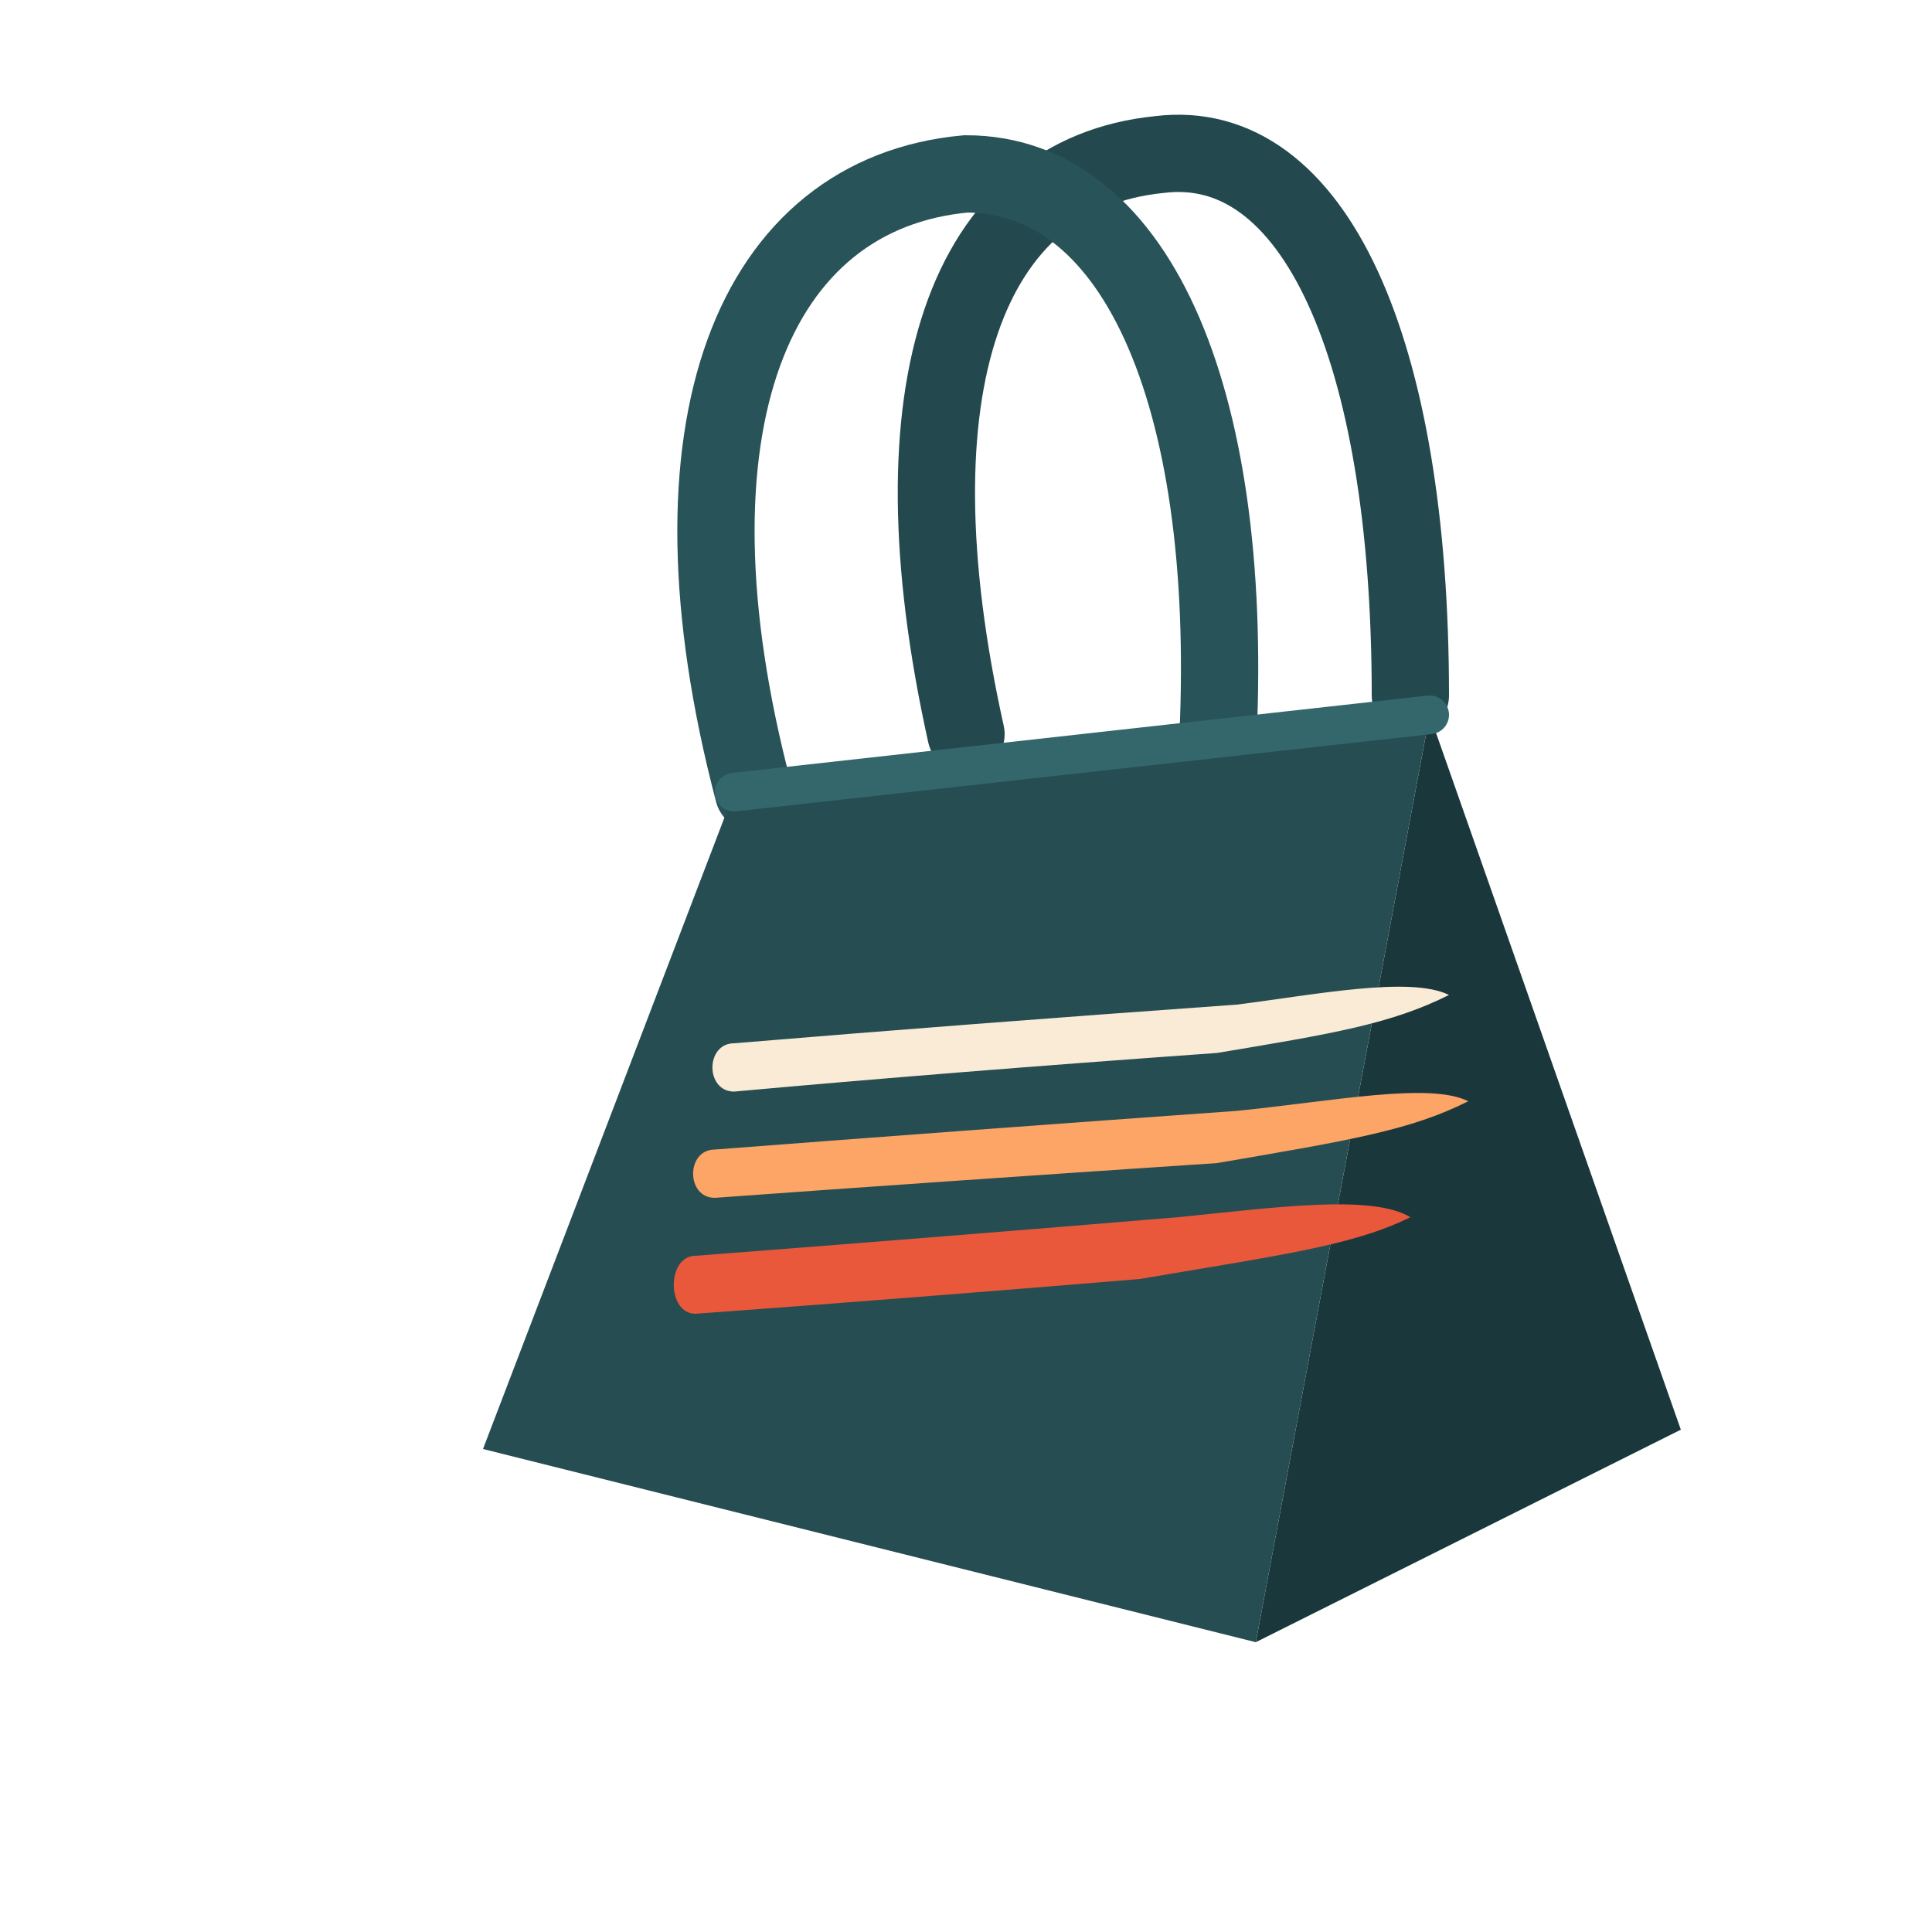
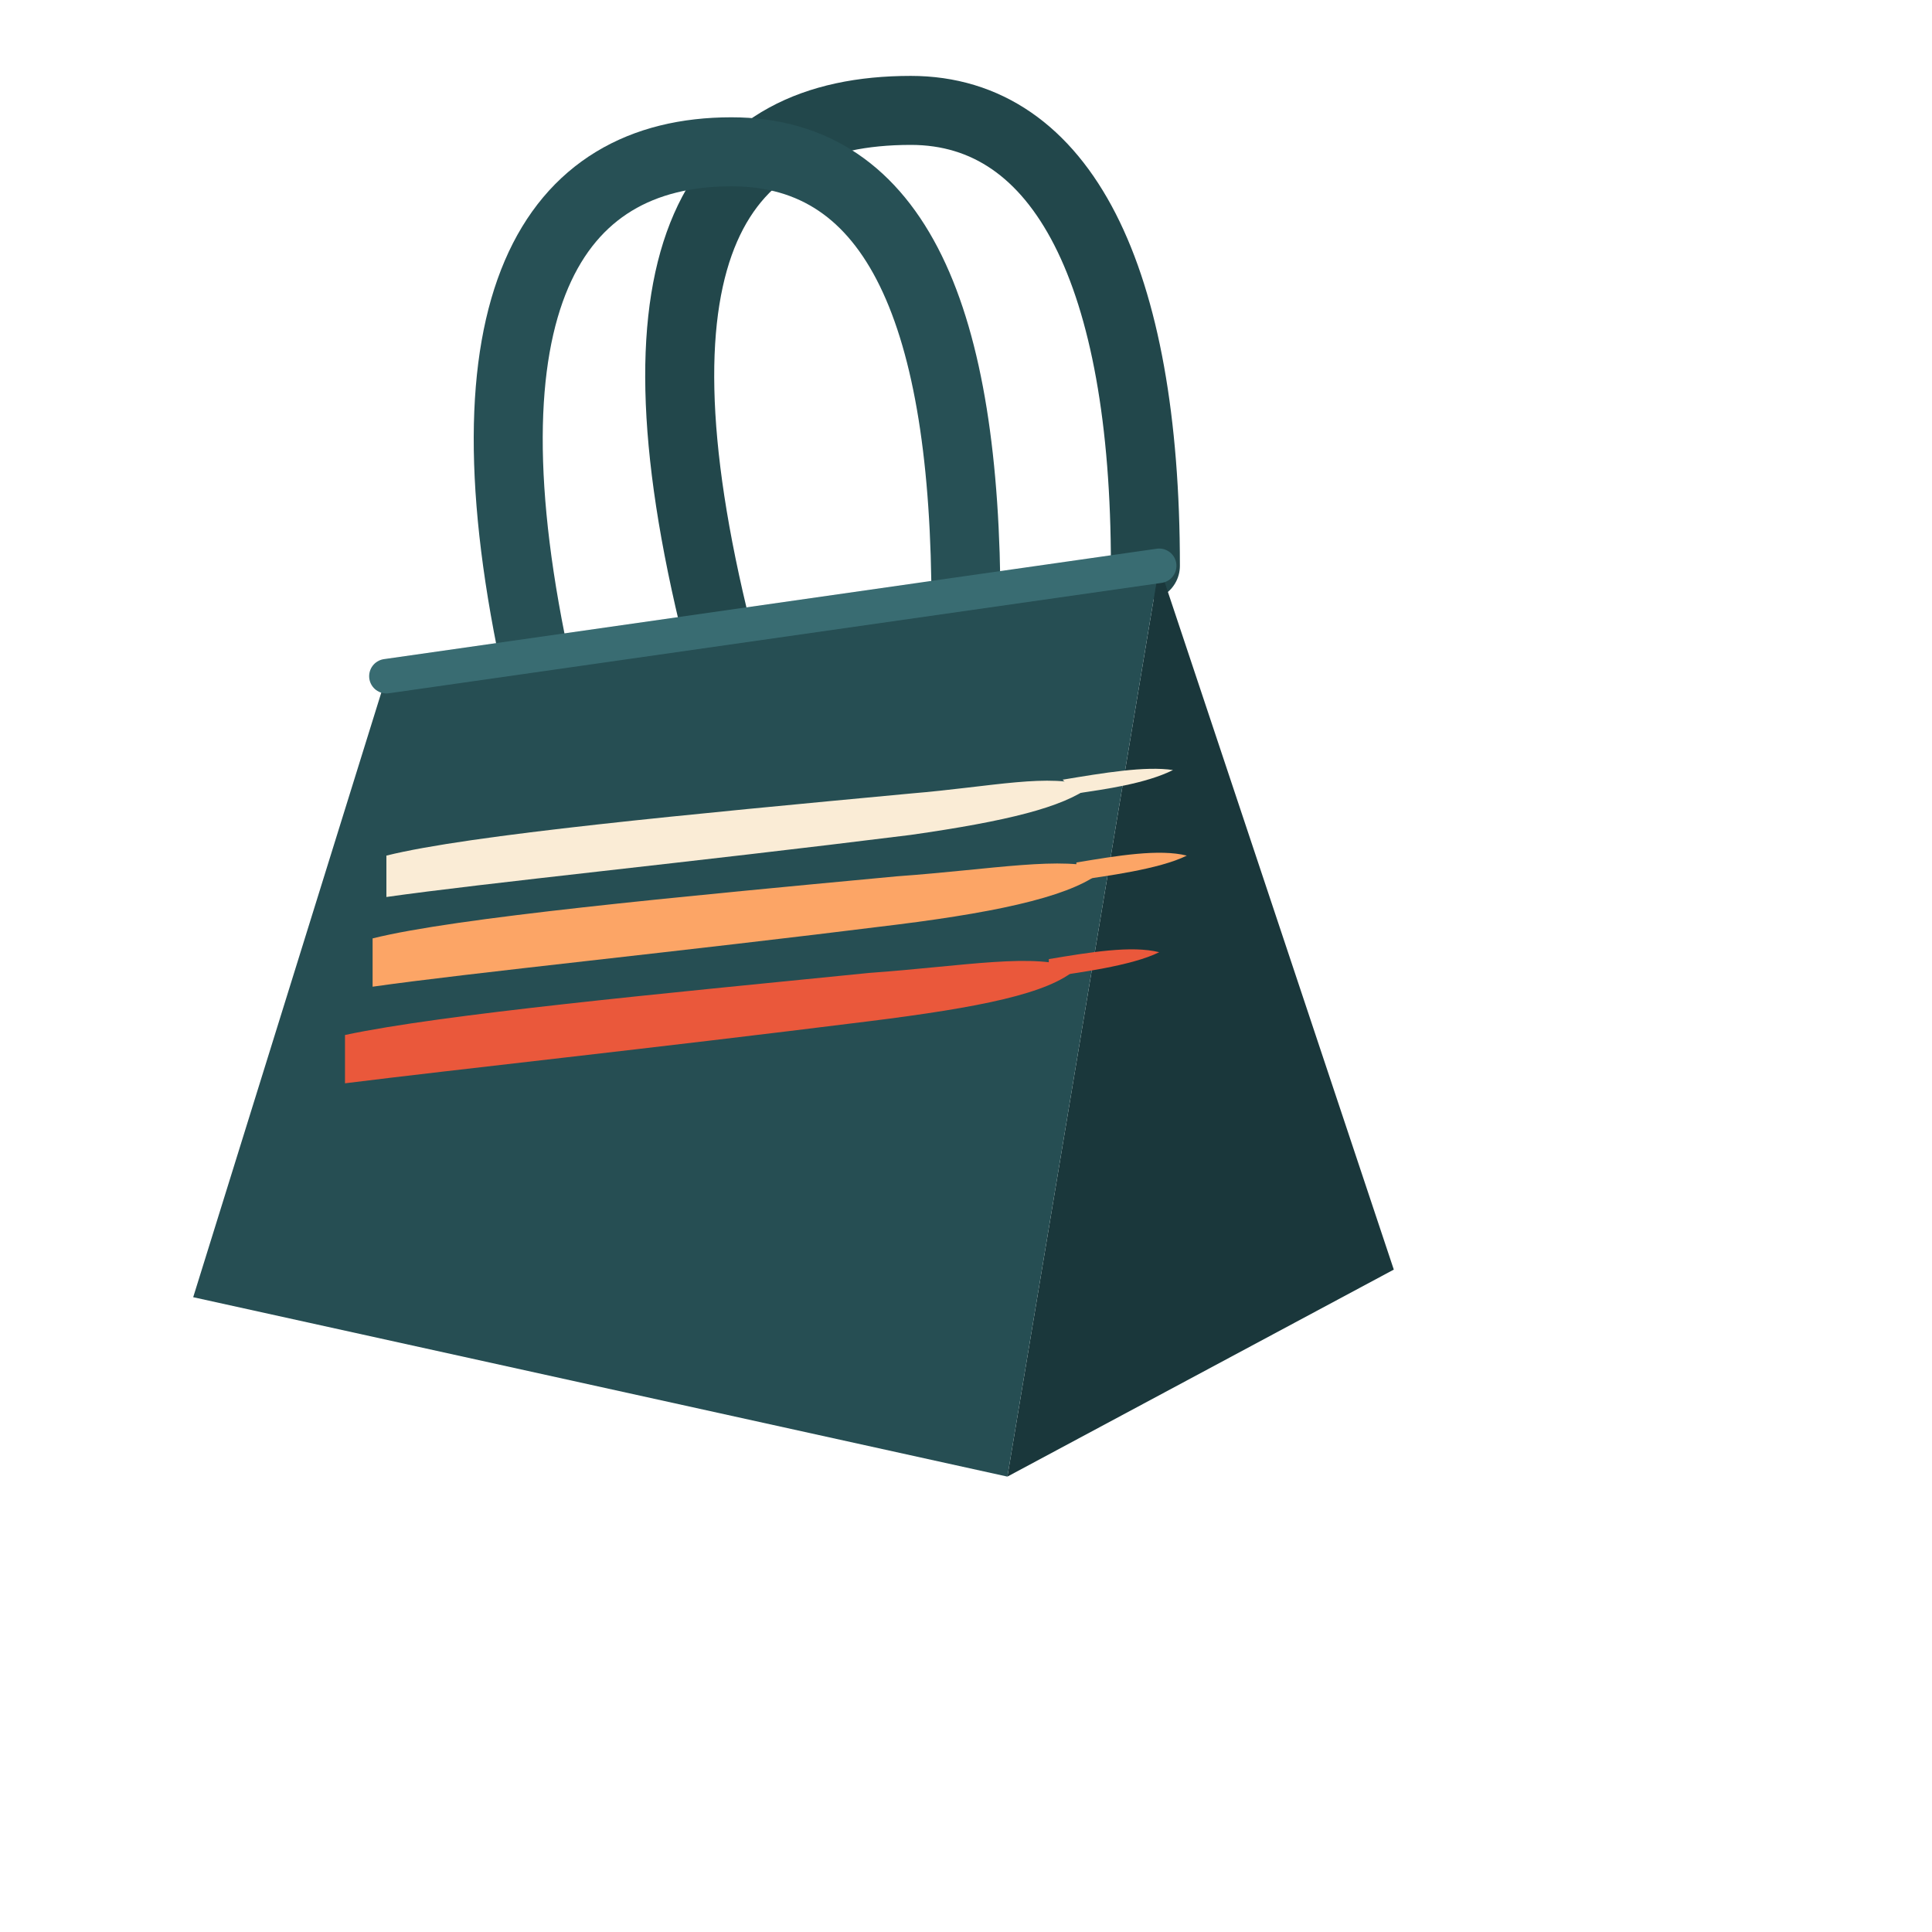
- <svg xmlns="http://www.w3.org/2000/svg" viewBox="0 0 100 100" fill="none">
-   <path d="M 50 38 C 46 20 50 9 60 8 C 68 7 73 18 73 36" stroke="#23494e" stroke-width="4" stroke-linecap="round" fill="none" />
-   <path d="M 39 41 C 34 22 39 10 50 9 C 59 9 64 21 63 39" stroke="#285358" stroke-width="4" stroke-linecap="round" fill="none" />
-   <polygon points="74,37 87,74 65,85" fill="#1a383c" />
-   <polygon points="38,41 74,37 65,85 25,75" fill="#264e52" />
-   <line x1="38" y1="41" x2="74" y2="37" stroke="#33676c" stroke-width="2" stroke-linecap="round" />
-   <path d="M 38 54 Q 50 53 64 52 C 68 51.5 73 50.5 75 51.5 C 72 53 69 53.5 63 54.5 Q 49 55.5 38 56.5 C 36.5 56.5 36.5 54 38 54 Z" fill="#faebd7" />
-   <path d="M 37 59.5 Q 50 58.5 64 57.5 C 69 57 74 56 76 57 C 73 58.5 70 59 63 60.2 Q 48 61.2 37 62 C 35.5 62 35.5 59.5 37 59.5 Z" fill="#fca566" />
-   <path d="M 36 65 Q 49 64 61 63 C 66 62.5 71 61.8 73 63 C 70 64.5 66 65 59 66.2 Q 47 67.2 36 68 C 34.5 68 34.5 65 36 65 Z" fill="#ea583b" />
+ <svg xmlns="http://www.w3.org/2000/svg" viewBox="0 0 140 140" fill="none">
+   <path d="M 52 46 C 45 18 52 8 66 8 C 77 8 83 20 83 41" stroke="#22474b" stroke-width="5" stroke-linecap="round" fill="none" />
+   <path d="M 39 49 C 33 22 40 11 53 11 C 65 11 70 23 70 44" stroke="#275055" stroke-width="5" stroke-linecap="round" fill="none" />
+   <polygon points="84,41 101,92 73,107" fill="#1a373b" />
+   <polygon points="28,49 84,41 73,107 14,94" fill="#264e53" />
+   <line x1="28" y1="49" x2="84" y2="41" stroke="#396c72" stroke-width="2.5" stroke-linecap="round" />
+   <path d="M 28 62 C 34 60.5 50 59 66 57.5 C 72 57 76 56 79 57 C 77 58.5 73 59.5 66 60.5 C 50 62.5 35 64 28 65 Z" fill="#faecd6" />
+   <path d="M 77 56.5 C 80 56 83 55.5 85 55.8 C 83 56.8 80 57.2 78 57.5 Z" fill="#faecd6" />
+   <path d="M 27 68 C 33 66.5 49 65 65 63.5 C 72 63 77 62 80 63 C 78 64.8 73 66 65 67 C 49 69 34 70.5 27 71.5 Z" fill="#fca566" />
+   <path d="M 78 62.5 C 81 62 84 61.5 86 62 C 84 63 80 63.5 78 63.8 Z" fill="#fca566" />
+   <path d="M 25 75 C 32 73.5 48 72 63 70.5 C 70 70 75 69 78 70.2 C 76 72 71 73 63 74 C 47 76 33 77.5 25 78.5 Z" fill="#ea583b" />
+   <path d="M 76 69.5 C 79 69 82 68.5 84 69 C 82 70 78 70.5 76 70.8 Z" fill="#ea583b" />
</svg>
